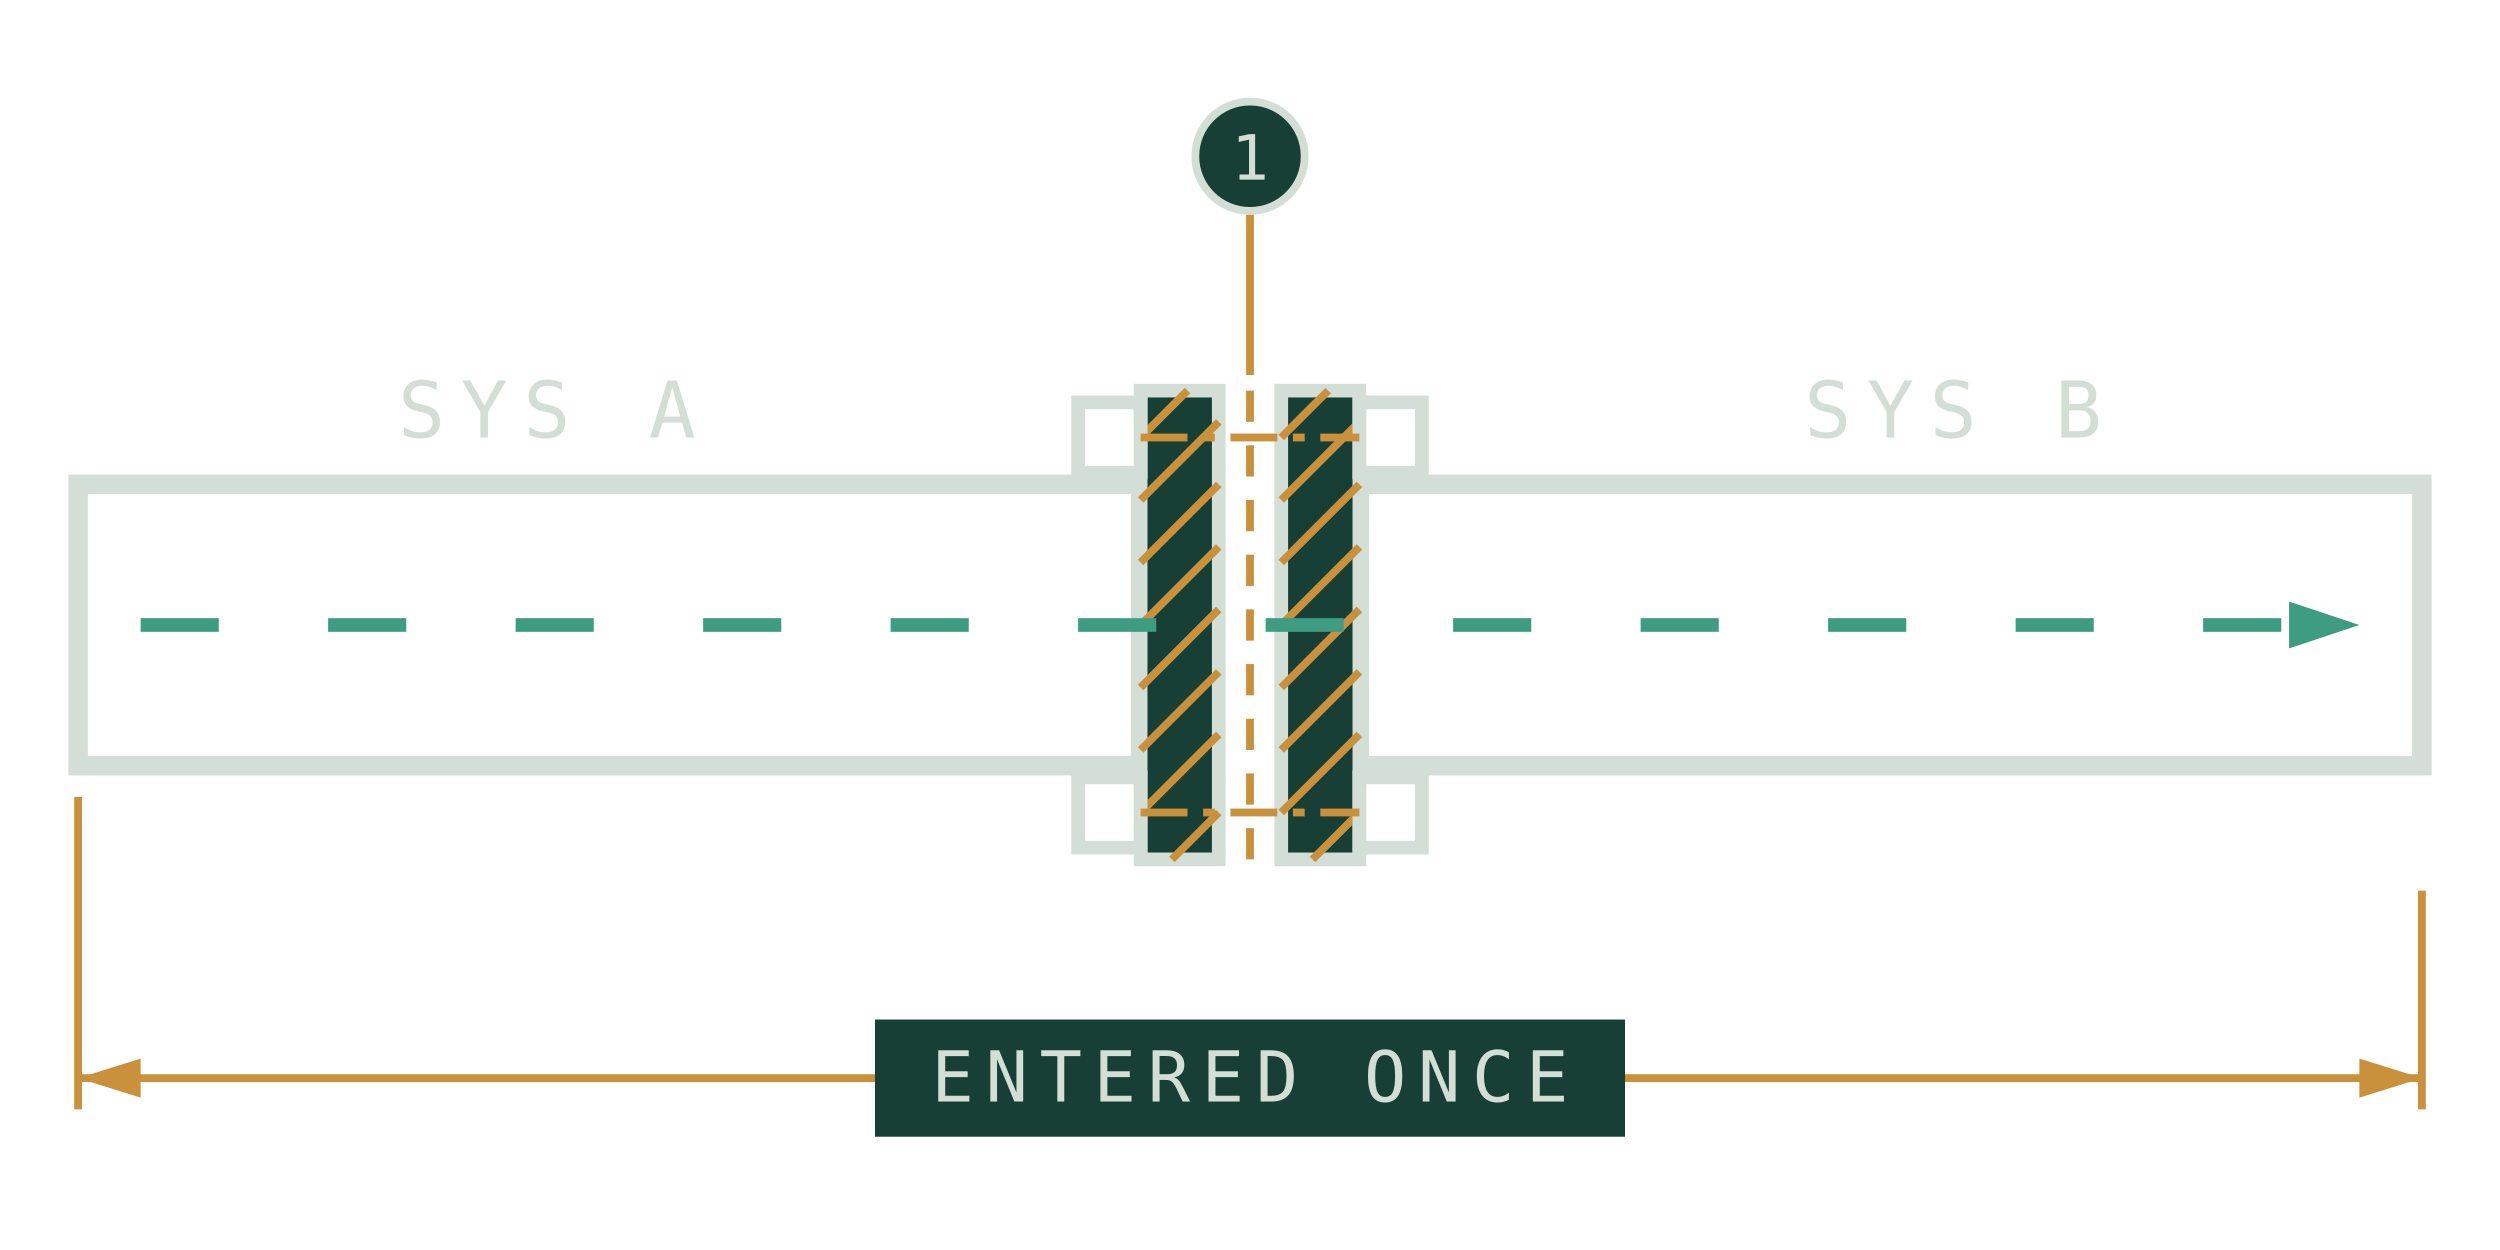
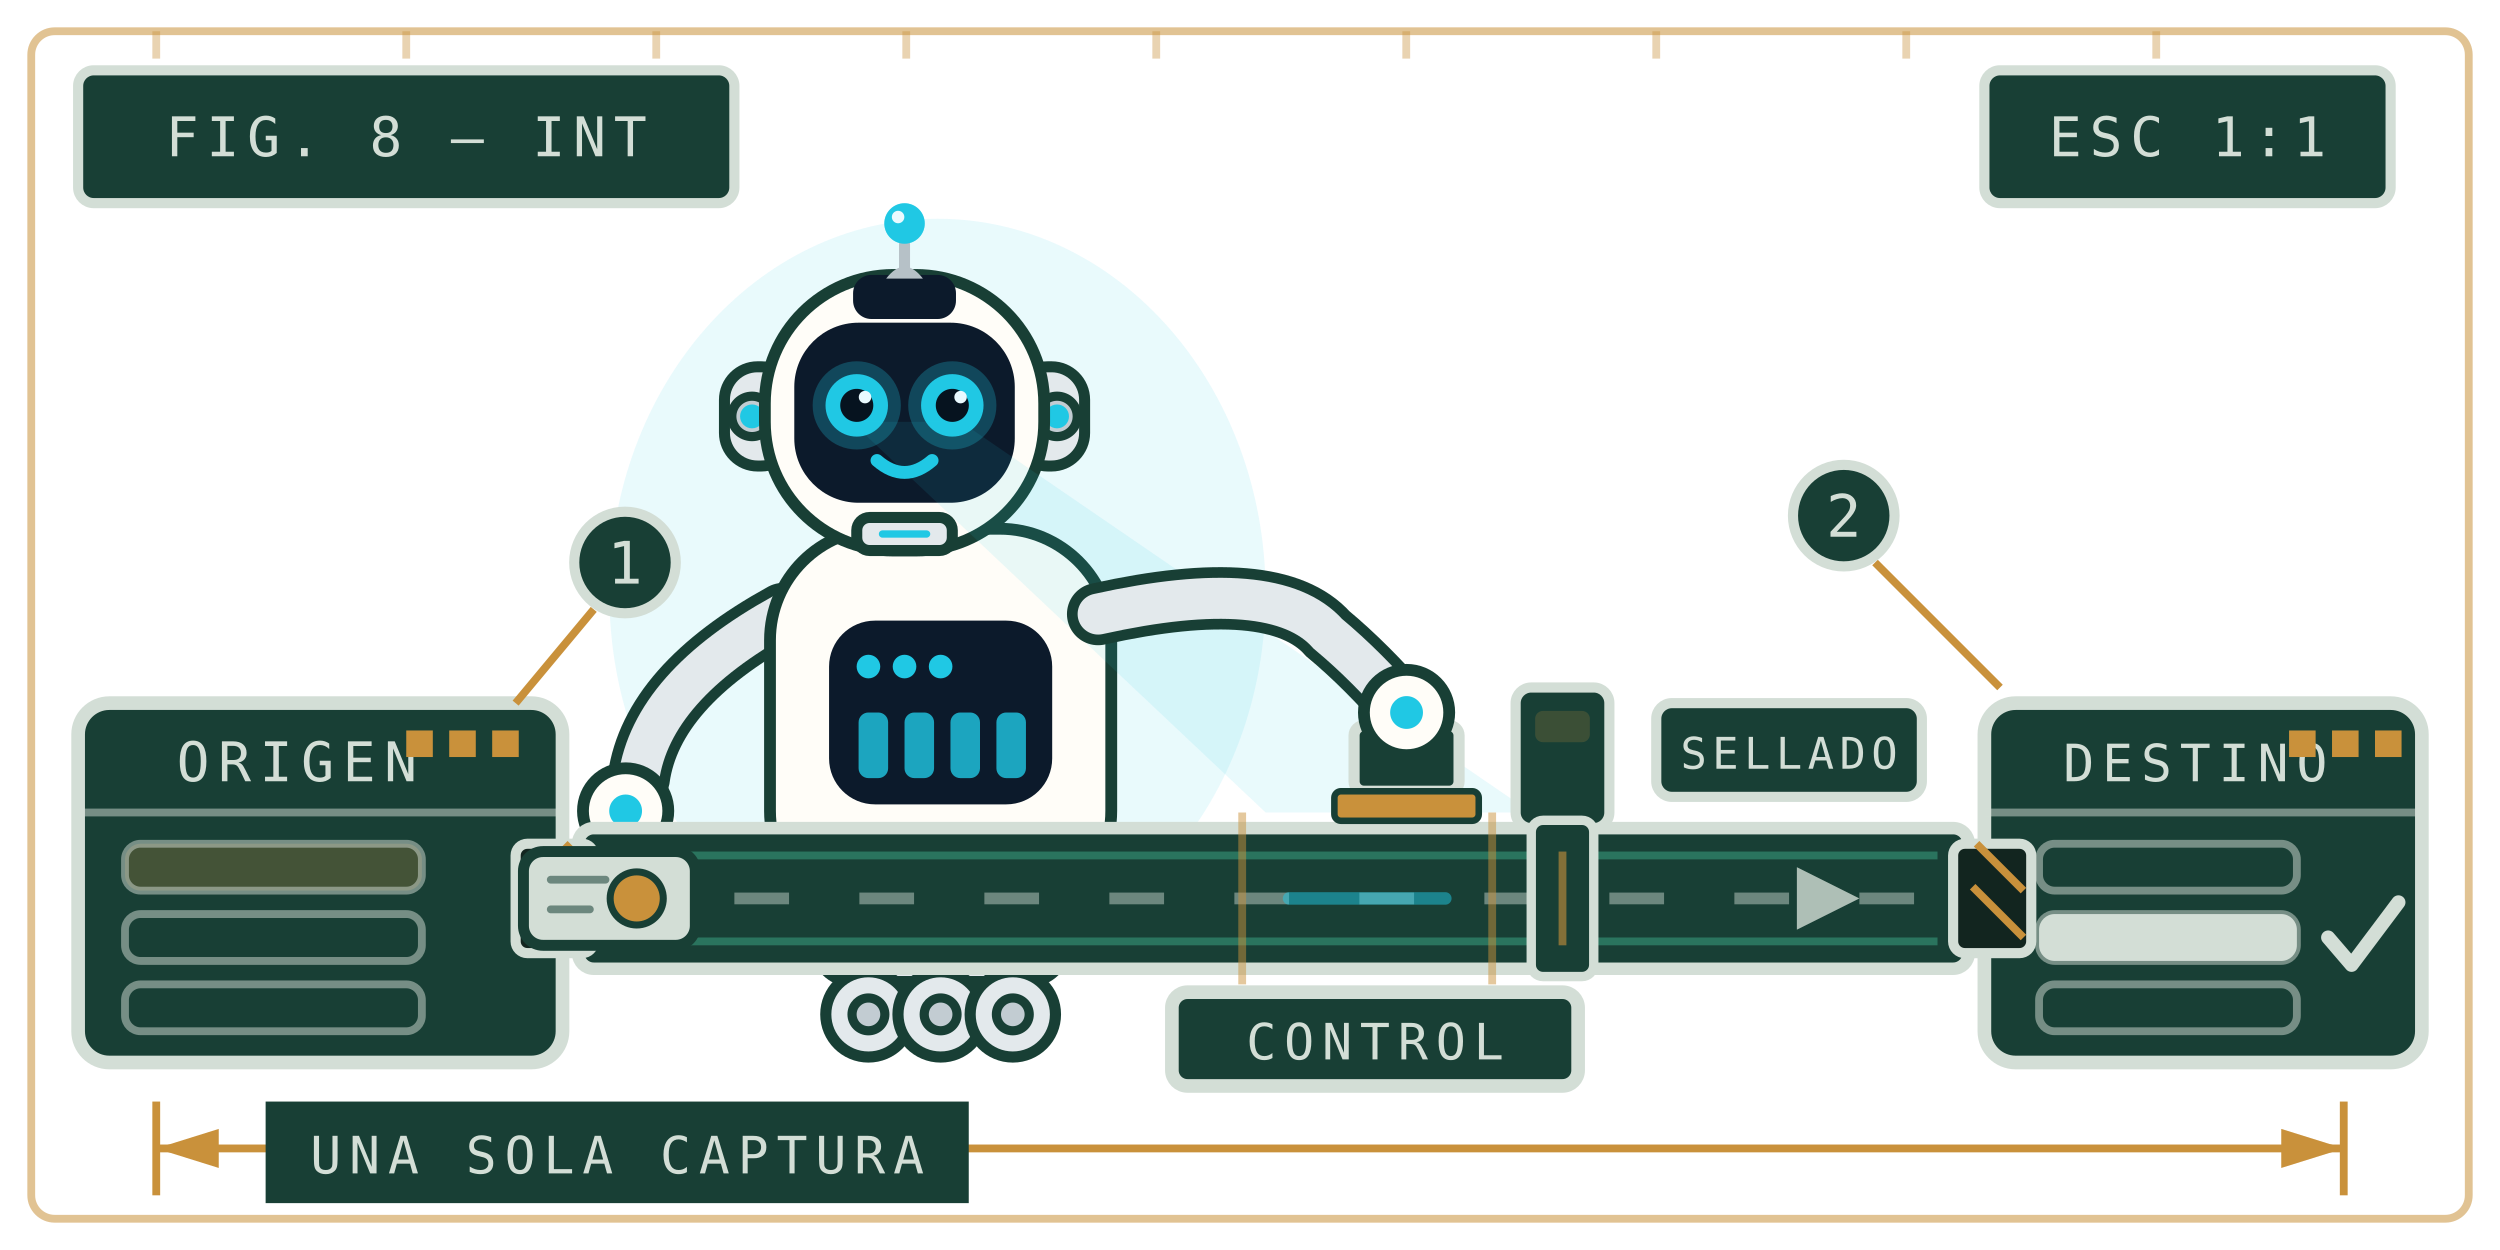
- <svg xmlns="http://www.w3.org/2000/svg" viewBox="0 0 320 160" role="img" aria-label="Two systems joined by a bolted pipe union; data flows through, entered once">
+ <svg xmlns="http://www.w3.org/2000/svg" viewBox="0 0 320 160" role="img" aria-labelledby="intT intD">
  <style>
- .vigint-flow{stroke-dasharray:10 14;animation:vigint-dash 1.8s linear infinite}
- @keyframes vigint-dash{to{stroke-dashoffset:-24}}
- .vigint-pulse{animation:vigint-pulse 2.4s ease-in-out infinite}
- @keyframes vigint-pulse{0%,100%{opacity:1}50%{opacity:.6}}
- @media (prefers-reduced-motion: reduce){*{animation:none !important}}
+ /* ============================================================
+    VINETA: ENRUTAR EL DATO
+    ORIGEN (izq) = CONTROL (centro) = DESTINO (der).
+    El agente es el ROBOT CANONICO completo (cabeza, torso,
+    brazos y base) a escala 0.42, de pie detras del canal.
+    El canal es masa oscura #183F35 con filete claro #D3DED6:
+    se lee como silueta sobre crema y como contorno sobre verde
+    bosque. Cyan solo para el robot y su haz.
+    ============================================================ */
+ .t{font-family:ui-monospace,'IBM Plex Mono',Menlo,Consolas,monospace;fill:#D3DED6;stroke:none}
+ .mass{fill:#183F35;stroke:#D3DED6;stroke-width:1.75}
+ .mass-s{fill:#183F35;stroke:#D3DED6;stroke-width:1.3}
+ .deep{fill:#12251F;stroke:#D3DED6;stroke-width:1.3}
+ .hair{fill:none;stroke:#D3DED6;stroke-width:1;opacity:.5}
+ .oc{fill:none;stroke:#C9913B;stroke-width:1}
+ 
+ /* = el canal: masa oscura con filete claro = */
+ .duct{fill:#183F35;stroke:#D3DED6;stroke-width:1.6}
+ .rail{fill:none;stroke:#2C7A63;stroke-width:1;opacity:.9}
+ 
+ /* = capa 3: recorrido continuo del canal (2.2s) = */
+ .flow{fill:none;stroke:#D3DED6;stroke-width:1.5;stroke-dasharray:7 9;opacity:.45;
+       animation:flowRun 2.2s linear infinite}
+ @keyframes flowRun{to{stroke-dashoffset:-16}}
+ 
+ /* = capa 3: pilotos de cada sistema, dos ritmos distintos = */
+ .led{fill:#C9913B;animation:ledBlink 2.4s ease-in-out infinite}
+ .led2{animation-delay:.3s}
+ .led3{animation-delay:.6s}
+ @keyframes ledBlink{0%,100%{opacity:.25}50%{opacity:1}}
+ .ledB{animation-duration:3.2s}
+ 
+ /* = capa 3: globos de referencia (4.8s) = */
+ .bal{animation:balPulse 4.8s ease-in-out infinite}
+ .bal2{animation-delay:1.6s}
+ @keyframes balPulse{0%,100%{opacity:1}50%{opacity:.62}}
+ 
+ /* ===== ROBOT CANONICO COMPLETO, escala 0.42 =====
+    Los trazos van engrosados porque a esta escala el contorno
+    original quedaria por debajo de 1px y se perderia sobre crema.
+    Las clases .h= son las piezas de la cabeza, que llevan un
+    0.56 extra encima, asi que su trazo se engrosa 1.79x mas. */
+ .b-shell{fill:#FFFDF8;stroke:#183F35;stroke-width:3.6}
+ .b-metal{fill:#E3E9EC;stroke:#183F35;stroke-width:3.4}
+ .b-ring{fill:#C2CCD2;stroke:#183F35;stroke-width:2.8}
+ .b-screen{fill:#0C1A2B}
+ .b-cyan{fill:#20C8E4}
+ .b-limb-o{fill:none;stroke:#183F35;stroke-width:19;stroke-linecap:round}
+ .b-limb-i{fill:none;stroke:#E3E9EC;stroke-width:12.5;stroke-linecap:round}
+ .h-shell{fill:#FFFDF8;stroke:#183F35;stroke-width:6.4}
+ .h-metal{fill:#E3E9EC;stroke:#183F35;stroke-width:6}
+ .h-ring{fill:#C2CCD2;stroke:#183F35;stroke-width:5}
+ .tool-b{fill:#183F35;stroke:#D3DED6;stroke-width:3.4}
+ .tool-f{fill:#C9913B;stroke:#183F35;stroke-width:2}
+ 
+ .k-float{animation:kFloat 5.6s ease-in-out infinite}
+ @keyframes kFloat{0%,100%{transform:translateY(0)}50%{transform:translateY(-3px)}}
+ /* la base queda plantada mientras el cuerpo flota */
+ .b-wheel{animation:bWheel 5.6s ease-in-out infinite}
+ @keyframes bWheel{0%,100%{transform:translateY(0)}50%{transform:translateY(7px)}}
+ .k-aura{fill:#20C8E4;opacity:.1;transform-origin:120px 76px;
+         animation:kBreathe 4.6s ease-in-out infinite}
+ @keyframes kBreathe{0%,100%{opacity:.07;transform:scale(1)}50%{opacity:.15;transform:scale(1.05)}}
+ .k-ballglow{fill:#20C8E4;opacity:.4;transform-origin:100px 16px;
+             animation:kPing 2.6s ease-out infinite}
+ @keyframes kPing{0%{transform:scale(.65);opacity:.6}70%,100%{transform:scale(1.9);opacity:0}}
+ .b-led{fill:#20C8E4;animation:bLed 2.4s ease-in-out infinite}
+ .b-led-2{animation-delay:.35s}
+ .b-led-3{animation-delay:.7s}
+ @keyframes bLed{0%,100%{opacity:.3}50%{opacity:1}}
+ .b-bar{fill:#20C8E4;opacity:.8;animation:bBar 3.2s ease-in-out infinite}
+ .b-bar-1{transform-origin:99px 180px}
+ .b-bar-2{transform-origin:113px 180px;animation-delay:.4s}
+ .b-bar-3{transform-origin:127px 180px;animation-delay:.8s}
+ .b-bar-4{transform-origin:141px 180px;animation-delay:1.2s}
+ @keyframes bBar{0%,100%{transform:scaleY(.35)}50%{transform:scaleY(1)}}
+ .k-eyeL,.k-eyeR{animation:kBlink 4.2s ease-in-out infinite}
+ .k-eyeL{transform-origin:74px 115px}
+ .k-eyeR{transform-origin:126px 115px;animation-delay:.06s}
+ @keyframes kBlink{0%,45%{transform:scaleY(1)}47.5%,49.5%{transform:scaleY(.12)}52.5%,100%{transform:scaleY(1)}}
+ .k-glowL,.k-glowR{fill:#20C8E4;opacity:.26;animation:kBreathe 3s ease-in-out infinite}
+ .k-glowL{transform-origin:74px 115px}
+ .k-glowR{transform-origin:126px 115px}
+ /* el brazo izquierdo sostiene el borde del canal, ritmo propio 4.4s */
+ .k-armL{transform-origin:72px 130px;animation:kArmL 4.4s ease-in-out infinite}
+ @keyframes kArmL{0%,100%{transform:rotate(0deg)}50%{transform:rotate(-5deg)}}
+ 
+ /* ===== capa 1: el ciclo maestro de 9 s =====
+    0=7 %   captura en el origen
+    7=26 %  el dato viaja al punto de control
+    26=44 % el agente lo escanea (haz + linea de lectura)
+    44=52 % baja el brazo y estampa: aparece el sello
+    52=60 % sube el brazo y la compuerta se levanta
+    60=80 % el dato viaja al destino
+    84 %    el registro queda escrito                        */
+ .pkt{animation:pktRun 9s linear infinite}
+ @keyframes pktRun{
+   0%  {transform:translateX(0);opacity:0}
+   3%  {transform:translateX(0);opacity:1}
+   7%  {transform:translateX(0);opacity:1;animation-timing-function:cubic-bezier(.45,0,.15,1)}
+   26% {transform:translateX(97px);opacity:1}
+   60% {transform:translateX(97px);opacity:1;animation-timing-function:cubic-bezier(.45,0,.15,1)}
+   80% {transform:translateX(170px);opacity:1}
+   92% {transform:translateX(170px);opacity:1}
+   96% {transform:translateX(170px);opacity:0}
+   100%{transform:translateX(0);opacity:0}
+ }
+ /* el brazo derecho estampa; el sello nace en el mismo compas */
+ .k-armR{transform-origin:168px 130px;animation:kArm 9s ease-in-out infinite}
+ @keyframes kArm{
+   0%,26% {transform:rotate(0deg)}
+   36%    {transform:rotate(-6deg)}
+   46%,52%{transform:rotate(9deg)}
+   60%,100%{transform:rotate(0deg)}
+ }
+ .seal{transform-origin:3.5px 0;animation:sealOn 9s ease-out infinite}
+ @keyframes sealOn{
+   0%,45%{opacity:0;transform:scale(.3)}
+   49%   {opacity:1;transform:scale(1.4)}
+   54%   {opacity:1;transform:scale(1)}
+   92%   {opacity:1;transform:scale(1)}
+   96%,100%{opacity:0;transform:scale(1)}
+ }
+ /* la compuerta se levanta despues del sello, no sola */
+ .gate{animation:gateUp 9s ease-in-out infinite}
+ @keyframes gateUp{
+   0%,52%{transform:translateY(0)}
+   60%,88%{transform:translateY(-18px)}
+   95%,100%{transform:translateY(0)}
+ }
+ .gflash{fill:#C9913B;opacity:.2;animation:gateLamp 9s ease-out infinite}
+ @keyframes gateLamp{0%,50%{opacity:.2}56%,88%{opacity:1}94%,100%{opacity:.2}}
+ .cap{fill:#C9913B;opacity:.25;animation:capFlash 9s ease-out infinite}
+ @keyframes capFlash{0%{opacity:.9}8%{opacity:.4}22%,100%{opacity:.14}}
+ .dslot,.dcheck{animation:slotOn 9s linear infinite}
+ @keyframes slotOn{0%,78%{opacity:0}84%,97%{opacity:1}100%{opacity:0}}
+ .tagOk{animation:tagOn 9s ease-out infinite}
+ @keyframes tagOn{0%,44%{opacity:.5}53%,95%{opacity:1}100%{opacity:.5}}
+ /* la cabeza se inclina sobre el dato y la mirada lo sigue */
+ .k-nod{transform-origin:109px 112px;animation:kNod 9s ease-in-out infinite}
+ @keyframes kNod{
+   0%,18% {transform:rotate(0deg)}
+   28%,52%{transform:rotate(4deg)}
+   62%    {transform:rotate(0deg)}
+   74%,84%{transform:rotate(-3deg)}
+   92%,100%{transform:rotate(0deg)}
+ }
+ .k-look{animation:kLook 9s ease-in-out infinite}
+ @keyframes kLook{
+   0%,8%  {transform:translateX(-8px)}
+   24%,54%{transform:translateX(8px)}
+   80%,92%{transform:translateX(9px)}
+   100%   {transform:translateX(-8px)}
+ }
+ 
+ /* = el haz de revision sale de los ojos; reposo visible = */
+ .cone{fill:#20C8E4;opacity:.1;animation:coneOn 9s ease-in-out infinite}
+ @keyframes coneOn{0%,20%{opacity:.06}26%,52%{opacity:.19}58%,100%{opacity:.06}}
+ /* la linea de lectura barre SOLO el ancho del dato y nunca
+    se apaga del todo: anima traslacion, no visibilidad */
+ .scanline{fill:none;stroke:#20C8E4;stroke-width:1.6;stroke-linecap:round;opacity:.5;
+           animation:scanSweep 9s ease-in-out infinite}
+ @keyframes scanSweep{
+   0%,24%{transform:translateY(-4px);opacity:.28}
+   28%   {transform:translateY(-4px);opacity:.95}
+   36%   {transform:translateY(4px);opacity:.95}
+   43%   {transform:translateY(-4px);opacity:.95}
+   47%,100%{transform:translateY(-4px);opacity:.28}
+ }
+ 
+ @media (prefers-reduced-motion: reduce){
+   *{animation:none !important}
+   .pkt{transform:translateX(97px)}
+   .seal{opacity:1;transform:scale(1)}
+   .k-armR{transform:rotate(9deg)}
+   .gate{transform:translateY(-18px)}
+   .gflash{opacity:1}
+   .tagOk{opacity:1}
+   .dslot,.dcheck{opacity:1}
+   .cap{opacity:.14}
+   .cone{opacity:.16}
+   .scanline{opacity:.6}
+ }
</style>
-   <rect class="ill-draw" x="10" y="62" width="136" height="36" fill="none" stroke="#d3ded6" stroke-width="2.5" />
-   <rect class="ill-draw" x="174" y="62" width="136" height="36" fill="none" stroke="#d3ded6" stroke-width="2.5" />
-   <rect class="ill-draw" x="146" y="50" width="10" height="60" fill="#183f35" stroke="#d3ded6" stroke-width="1.75" />
-   <rect class="ill-draw" x="164" y="50" width="10" height="60" fill="#183f35" stroke="#d3ded6" stroke-width="1.75" />
-   <g stroke="#c9913b" stroke-width="1" fill="none">
-     <path d="M146,56 l6,-6 M146,64 l10,-10 M146,72 l10,-10 M146,80 l10,-10 M146,88 l10,-10 M146,96 l10,-10 M146,104 l10,-10 M150,110 l6,-6" />
-     <path d="M164,56 l6,-6 M164,64 l10,-10 M164,72 l10,-10 M164,80 l10,-10 M164,88 l10,-10 M164,96 l10,-10 M164,104 l10,-10 M168,110 l6,-6" />
-   </g>
-   <line x1="160" y1="50" x2="160" y2="110" stroke="#c9913b" stroke-width="1" stroke-dasharray="4 3" />
-   <g class="vigint-pulse" fill="none" stroke="#d3ded6" stroke-width="1.75">
-     <rect x="138" y="51.5" width="8" height="9" />
-     <rect x="174" y="51.5" width="8" height="9" />
-     <rect x="138" y="99.5" width="8" height="9" />
-     <rect x="174" y="99.5" width="8" height="9" />
-   </g>
-   <path d="M146,56 H174 M146,104 H174" stroke="#c9913b" stroke-width="1" stroke-dasharray="6 2 1.5 2" fill="none" />
-   <text x="70" y="56" text-anchor="middle" font-family="IBM Plex Mono, monospace" font-size="10" letter-spacing="2" fill="#d3ded6">SYS A</text>
-   <text x="250" y="56" text-anchor="middle" font-family="IBM Plex Mono, monospace" font-size="10" letter-spacing="2" fill="#d3ded6">SYS B</text>
-   <line class="ill-draw vigint-flow" x1="18" y1="80" x2="298" y2="80" stroke="#3e9c82" stroke-width="1.75" />
-   <path d="M302,80 l-9,-3 v6 Z" fill="#3e9c82" />
-   <g stroke="#c9913b" stroke-width="1" fill="none">
-     <line x1="10" y1="102" x2="10" y2="142" />
-     <line x1="310" y1="114" x2="310" y2="142" />
-     <line x1="10" y1="138" x2="310" y2="138" />
-   </g>
-   <path d="M10,138 l8,-2.5 v5 Z M310,138 l-8,-2.5 v5 Z" fill="#c9913b" />
-   <rect x="112" y="130.5" width="96" height="15" fill="#183f35" />
-   <text x="160" y="141" text-anchor="middle" font-family="IBM Plex Mono, monospace" font-size="9" letter-spacing="1.5" fill="#d3ded6">ENTERED ONCE</text>
-   <circle class="vigint-pulse" cx="160" cy="20" r="7" fill="#183f35" stroke="#d3ded6" stroke-width="1" />
-   <text x="160" y="23" text-anchor="middle" font-family="IBM Plex Mono, monospace" font-size="8" fill="#d3ded6">1</text>
-   <line x1="160" y1="27.5" x2="160" y2="48" stroke="#c9913b" stroke-width="1" />
+   <rect x="4" y="4" width="312" height="152" rx="3" fill="none" stroke="#C9913B" stroke-width="1" opacity=".55" />
+   <path class="oc" opacity=".4" d="M20 4 v3.5 M52 4 v3.5 M84 4 v3.5 M116 4 v3.5 M148 4 v3.5 M180 4 v3.5 M212 4 v3.5 M244 4 v3.5 M276 4 v3.5" />
+   <g>
+     <rect class="mass-s" x="10" y="9" width="84" height="17" rx="2" />
+     <text class="t" x="52" y="20" text-anchor="middle" font-size="7" letter-spacing="1">FIG. 8 — INT</text>
+     <rect class="mass-s" x="254" y="9" width="52" height="17" rx="2" />
+     <text class="t" x="280" y="20" text-anchor="middle" font-size="7" letter-spacing="1">ESC 1:1</text>
+   </g>
+   <g class="k-float">
+     <ellipse class="k-aura" cx="120" cy="76" rx="42" ry="48" />
+     <g transform="translate(70 24) scale(0.42)">
+       <g class="b-wheel">
+         <rect class="b-metal" x="82" y="218" width="76" height="24" rx="11" />
+         <circle class="b-metal" cx="98" cy="252" r="13" />
+         <circle class="b-metal" cx="120" cy="252" r="13" />
+         <circle class="b-metal" cx="142" cy="252" r="13" />
+         <circle class="b-ring" cx="98" cy="252" r="5" />
+         <circle class="b-ring" cx="120" cy="252" r="5" />
+         <circle class="b-ring" cx="142" cy="252" r="5" />
+       </g>
+       <g class="k-armL">
+         <path class="b-limb-o" d="M72 130 q-40 22 -44 50 q-2 8 -4 10" />
+         <path class="b-limb-i" d="M72 130 q-40 22 -44 50 q-2 8 -4 10" />
+         <circle class="b-shell" cx="24" cy="190" r="13" />
+         <circle class="b-cyan" cx="24" cy="190" r="5" />
+       </g>
+       <rect class="b-shell" x="68" y="104" width="104" height="120" rx="34" />
+       <rect class="b-screen" x="86" y="132" width="68" height="56" rx="14" />
+       <circle class="b-led" cx="98" cy="146" r="3.6" />
+       <circle class="b-led b-led-2" cx="109" cy="146" r="3.6" />
+       <circle class="b-led b-led-3" cx="120" cy="146" r="3.6" />
+       <rect class="b-bar b-bar-1" x="95" y="160" width="9" height="20" rx="3" />
+       <rect class="b-bar b-bar-2" x="109" y="160" width="9" height="20" rx="3" />
+       <rect class="b-bar b-bar-3" x="123" y="160" width="9" height="20" rx="3" />
+       <rect class="b-bar b-bar-4" x="137" y="160" width="9" height="20" rx="3" />
+       <rect class="b-ring" x="96" y="200" width="48" height="8" rx="4" />
+       <g class="k-nod">
+         <g transform="translate(53 2) scale(0.56)">
+           <rect class="h-metal" x="2" y="94" width="38" height="54" rx="18" />
+           <rect class="h-metal" x="160" y="94" width="38" height="54" rx="18" />
+           <circle class="h-ring" cx="17" cy="121" r="11" />
+           <circle class="h-ring" cx="183" cy="121" r="11" />
+           <circle class="b-cyan" cx="17" cy="121" r="6.5" />
+           <circle class="b-cyan" cx="183" cy="121" r="6.5" />
+           <rect class="h-shell" x="24" y="44" width="152" height="150" rx="70" />
+           <rect class="b-screen" x="72" y="44" width="56" height="24" rx="10" />
+           <path d="M90 46 q10 -13 20 0 z" fill="#B6C1C7" />
+           <line x1="100" y1="42" x2="100" y2="27" stroke="#B6C1C7" stroke-width="6" stroke-linecap="round" />
+           <circle class="k-ballglow" cx="100" cy="16" r="11" />
+           <circle class="b-cyan" cx="100" cy="16" r="11" />
+           <circle cx="96.5" cy="12.5" r="3.4" fill="#EAFAFF" />
+           <rect class="b-screen" x="40" y="70" width="120" height="98" rx="35" />
+           <circle class="k-glowL" cx="74" cy="115" r="24" />
+           <circle class="k-glowR" cx="126" cy="115" r="24" />
+           <g class="k-eyeL">
+             <circle class="b-cyan" cx="74" cy="115" r="17" />
+             <g class="k-look">
+               <circle cx="74" cy="115" r="9" fill="#06131F" />
+               <circle cx="78.5" cy="110.5" r="3.4" fill="#EAFAFF" />
+             </g>
+           </g>
+           <g class="k-eyeR">
+             <circle class="b-cyan" cx="126" cy="115" r="17" />
+             <g class="k-look">
+               <circle cx="126" cy="115" r="9" fill="#06131F" />
+               <circle cx="130.5" cy="110.5" r="3.4" fill="#EAFAFF" />
+             </g>
+           </g>
+           <path d="M85 145 q15 13 30 0" fill="none" stroke="#20C8E4" stroke-width="7" stroke-linecap="round" />
+           <rect class="h-metal" x="74" y="176" width="52" height="18" rx="7" />
+           <rect class="b-cyan" x="86" y="183" width="28" height="4" rx="2" />
+         </g>
+       </g>
+     </g>
+     <path class="cone" d="M109 54 H123 L196 104 H162 Z" />
+   </g>
+   <g>
+     <rect class="mass" x="10" y="90" width="62" height="46" rx="4" />
+     <line class="hair" x1="10" y1="104" x2="72" y2="104" />
+     <text class="t" x="38" y="100" text-anchor="middle" font-size="7" letter-spacing="1.1">ORIGEN</text>
+     <rect class="led" x="52" y="93.5" width="3.4" height="3.4" />
+     <rect class="led led2" x="57.5" y="93.5" width="3.4" height="3.4" />
+     <rect class="led led3" x="63" y="93.5" width="3.4" height="3.4" />
+     <rect class="cap" x="16" y="108" width="38" height="6" rx="2" />
+     <rect class="hair" x="16" y="108" width="38" height="6" rx="2" />
+     <rect class="hair" x="16" y="117" width="38" height="6" rx="2" />
+     <rect class="hair" x="16" y="126" width="38" height="6" rx="2" />
+   </g>
+   <g>
+     <rect class="mass" x="254" y="90" width="56" height="46" rx="4" />
+     <line class="hair" x1="254" y1="104" x2="310" y2="104" />
+     <text class="t" x="281" y="100" text-anchor="middle" font-size="6.6" letter-spacing="1">DESTINO</text>
+     <rect class="led ledB" x="293" y="93.5" width="3.4" height="3.4" />
+     <rect class="led ledB led2" x="298.5" y="93.5" width="3.4" height="3.4" />
+     <rect class="led ledB led3" x="304" y="93.5" width="3.4" height="3.4" />
+     <rect class="hair" x="261" y="108" width="33" height="6" rx="2" />
+     <rect class="hair" x="261" y="117" width="33" height="6" rx="2" />
+     <rect class="hair" x="261" y="126" width="33" height="6" rx="2" />
+     <rect class="dslot" x="261" y="117" width="33" height="6" rx="2" fill="#D3DED6" />
+     <path class="dcheck" d="M298 120 l3 3.5 l6 -8" fill="none" stroke="#D3DED6" stroke-width="1.8" stroke-linecap="round" stroke-linejoin="round" />
+   </g>
+   <rect class="duct" x="74" y="106" width="178" height="18" rx="2" />
+   <path class="rail" d="M78 109.5 H248 M78 120.5 H248" />
+   <path class="flow" d="M78 115 H248" />
+   <path d="M238 115 l-8 -4 v8 Z" fill="#D3DED6" opacity=".8" />
+   <g>
+     <rect class="deep" x="66" y="108" width="10" height="14" rx="1.5" />
+     <path class="oc" d="M67 114 l6 -6 M67 120 l6.5 -6.5" />
+     <rect class="deep" x="250" y="108" width="10" height="14" rx="1.5" />
+     <path class="oc" d="M259 114 l-6 -6 M259 120 l-6.5 -6.5" />
+   </g>
+   <g>
+     <path class="oc" opacity=".5" d="M159 104 V126 M191 104 V126" />
+     <rect class="mass" x="150" y="127" width="52" height="12" rx="2" />
+     <text class="t" x="176" y="135.6" text-anchor="middle" font-size="6.4" letter-spacing="1">CONTROL</text>
+     <rect class="mass-s" x="194" y="88" width="12" height="18" rx="2" />
+     <rect class="gflash" x="196.5" y="91" width="7" height="4" rx="1" />
+     <g class="gate">
+       <rect x="196" y="105" width="8" height="20" rx="1.5" fill="#183F35" stroke="#D3DED6" stroke-width="1.2" />
+       <line x1="200" y1="109" x2="200" y2="121" stroke="#C9913B" stroke-width="1" opacity=".6" />
+     </g>
+   </g>
+   <g transform="translate(78 115)">
+     <g class="pkt">
+       <rect x="-11" y="-6" width="22" height="12" rx="2.5" fill="#D3DED6" stroke="#183F35" stroke-width="1.4" />
+       <path d="M-7.5 -2.4 h7 M-7.5 1.4 h5" fill="none" stroke="#183F35" stroke-width="1" opacity=".55" stroke-linecap="round" />
+       <circle class="seal" cx="3.5" cy="0" r="3.4" fill="#C9913B" stroke="#183F35" stroke-width="0.9" />
+     </g>
+   </g>
+   <line class="scanline" x1="165" y1="115" x2="185" y2="115" />
+   <g class="k-float">
+     <g transform="translate(70 24) scale(0.42)">
+       <g class="k-armR">
+         <path class="b-limb-o" d="M168 130 q54 -12 70 6 q12 10 24 24" />
+         <path class="b-limb-i" d="M168 130 q54 -12 70 6 q12 10 24 24" />
+         <rect class="tool-b" x="246" y="164" width="32" height="20" rx="3" />
+         <rect class="tool-f" x="240" y="184" width="44" height="9" rx="2" />
+         <circle class="b-shell" cx="262" cy="160" r="13" />
+         <circle class="b-cyan" cx="262" cy="160" r="5" />
+       </g>
+     </g>
+   </g>
+   <g class="tagOk">
+     <rect class="mass-s" x="212" y="90" width="34" height="12" rx="2" />
+     <text class="t" x="229" y="98.4" text-anchor="middle" font-size="5.6" letter-spacing=".7">SELLADO</text>
+   </g>
+   <g class="bal">
+     <line class="oc" x1="76" y1="78" x2="66" y2="90" />
+     <circle class="mass-s" cx="80" cy="72" r="6.5" />
+     <text class="t" x="80" y="74.7" text-anchor="middle" font-size="7.5">1</text>
+   </g>
+   <g class="bal bal2">
+     <line class="oc" x1="240" y1="72" x2="256" y2="88" />
+     <circle class="mass-s" cx="236" cy="66" r="6.5" />
+     <text class="t" x="236" y="68.7" text-anchor="middle" font-size="7.5">2</text>
+   </g>
+   <g class="oc">
+     <line x1="20" y1="141" x2="20" y2="153" />
+     <line x1="300" y1="141" x2="300" y2="153" />
+     <line x1="20" y1="147" x2="300" y2="147" />
+   </g>
+   <path d="M20 147 l8 -2.5 v5 Z M300 147 l-8 -2.5 v5 Z" fill="#C9913B" />
+   <rect x="34" y="141" width="90" height="13" fill="#183F35" />
+   <text class="t" x="79" y="150.2" text-anchor="middle" font-size="6.6" letter-spacing="1">UNA SOLA CAPTURA</text>
</svg>
